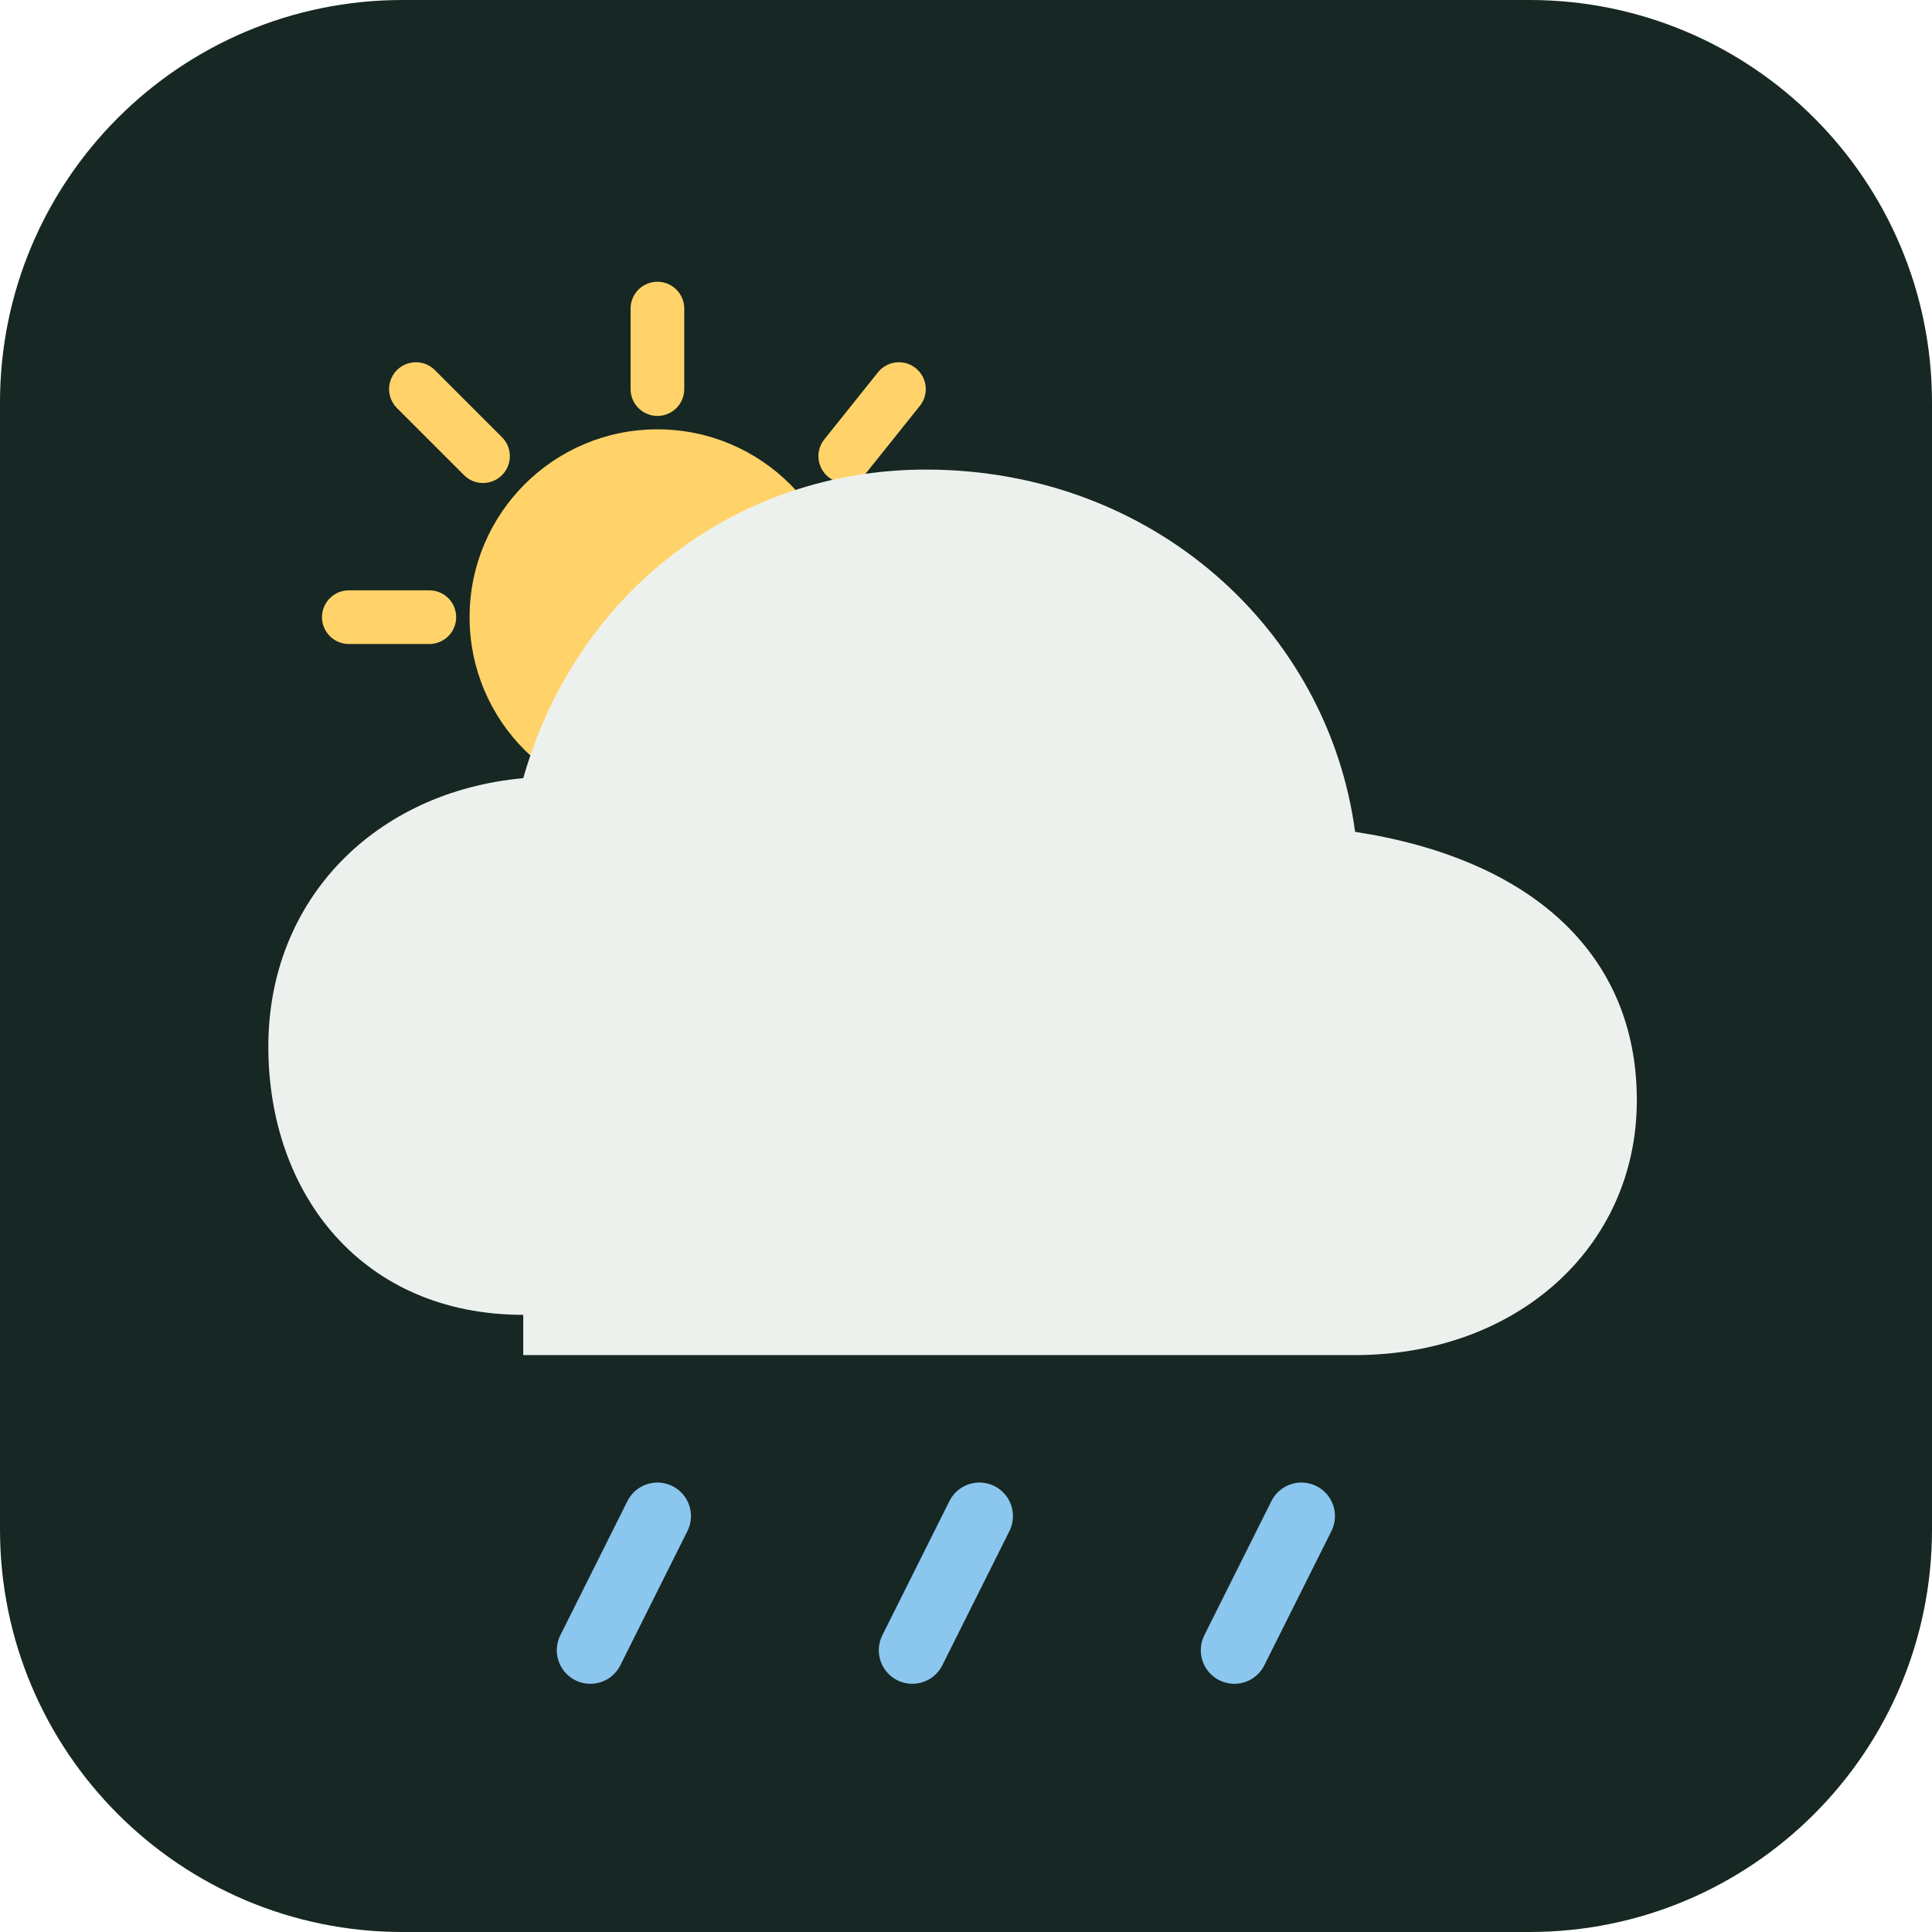
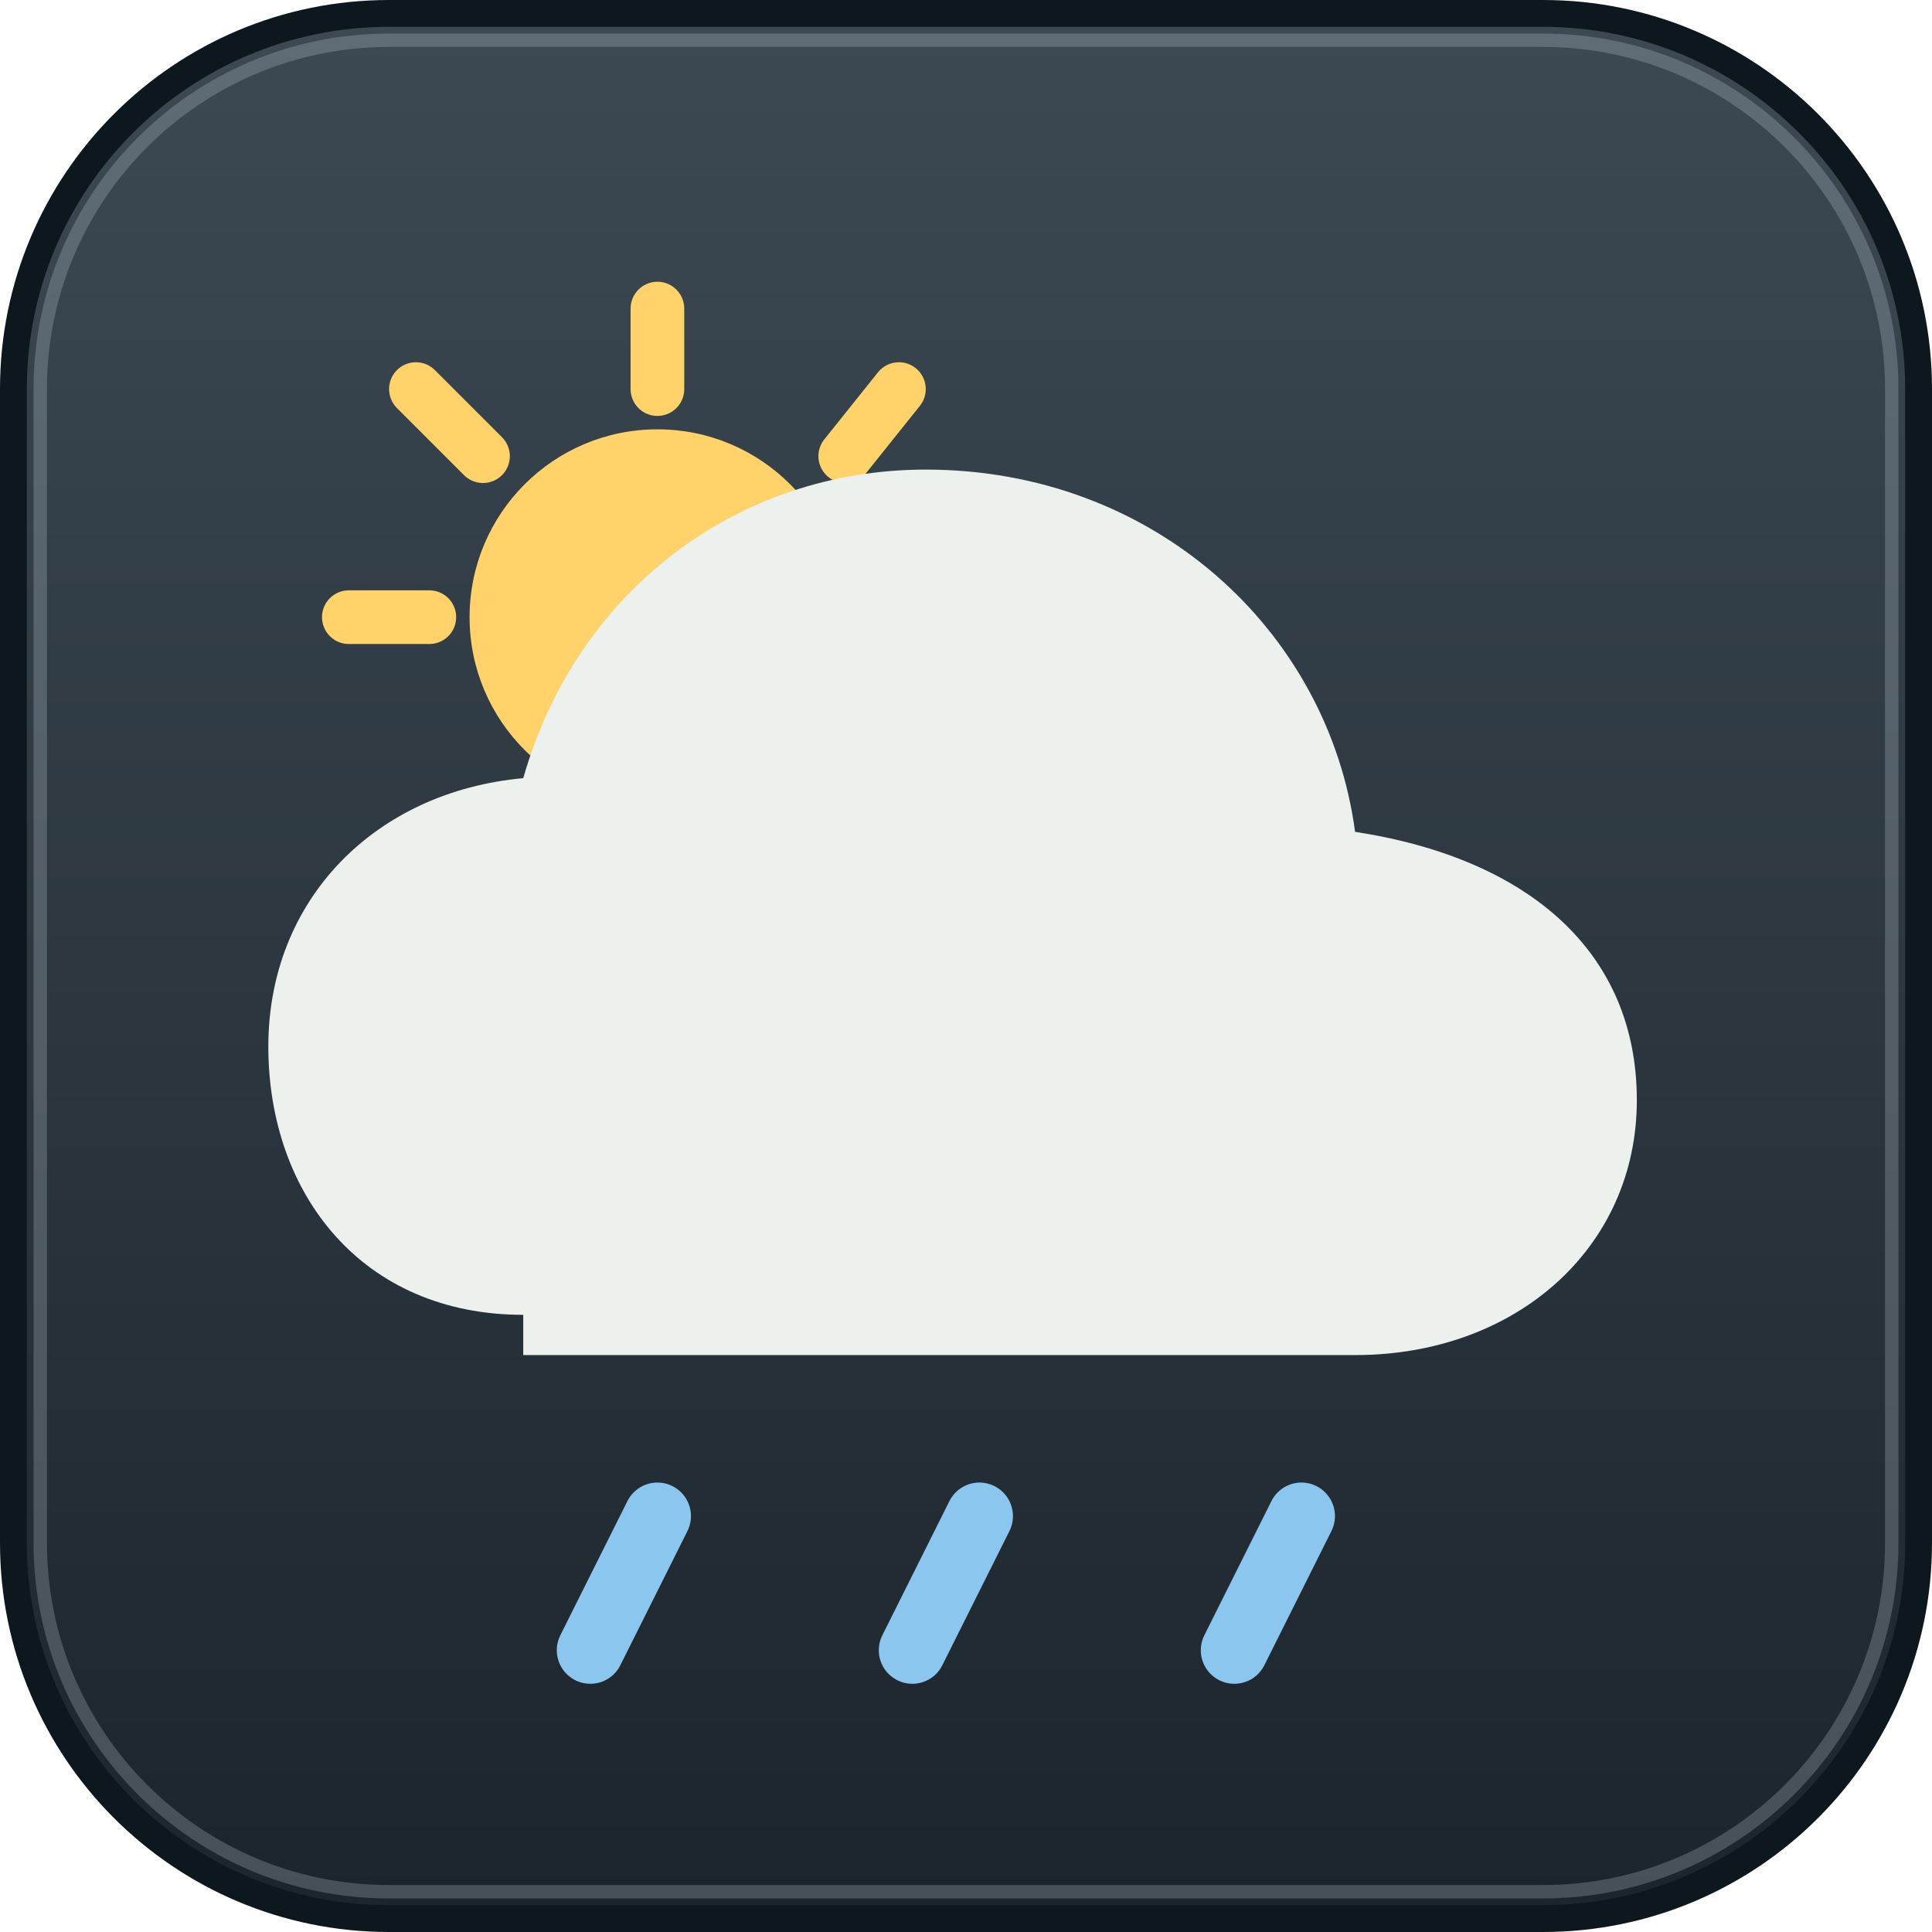
<svg xmlns="http://www.w3.org/2000/svg" width="144" height="144" viewBox="0 0 144 144" role="img">
-   <rect width="144" height="144" rx="30" fill="#172723" />
+   <defs>
+     <linearGradient id="face" x2="0" y2="1">
+       <stop stop-color="#3c4953" />
+       <stop offset="1" stop-color="#1c252c" />
+     </linearGradient>
+   </defs>
+   <rect x="1" y="1" width="142" height="142" rx="28" fill="url(#face)" stroke="#0c171e" stroke-width="2" />
+   <rect x="3" y="3" width="138" height="138" rx="26" fill="none" stroke="#dce9f3" stroke-opacity=".22" />
  <g stroke="#ffd369" stroke-width="4" stroke-linecap="round">
    <path d="M49 23V29M26 46H32M31 29L36 34M67 29L63 34" />
  </g>
  <circle cx="49" cy="46" r="14" fill="#ffd369" />
  <path d="M39 98C27 98 20 89 20 78C20 67 28 59 39 58C43 44 55 35 69 35C86 35 99 47 101 62C114 64 122 71 122 82C122 93 113 101 101 101H39Z" fill="#edf1ed" />
  <path d="M49 113L44 123M73 113L68 123M97 113L92 123" stroke="#8bc6ef" stroke-width="5" stroke-linecap="round" />
</svg>
